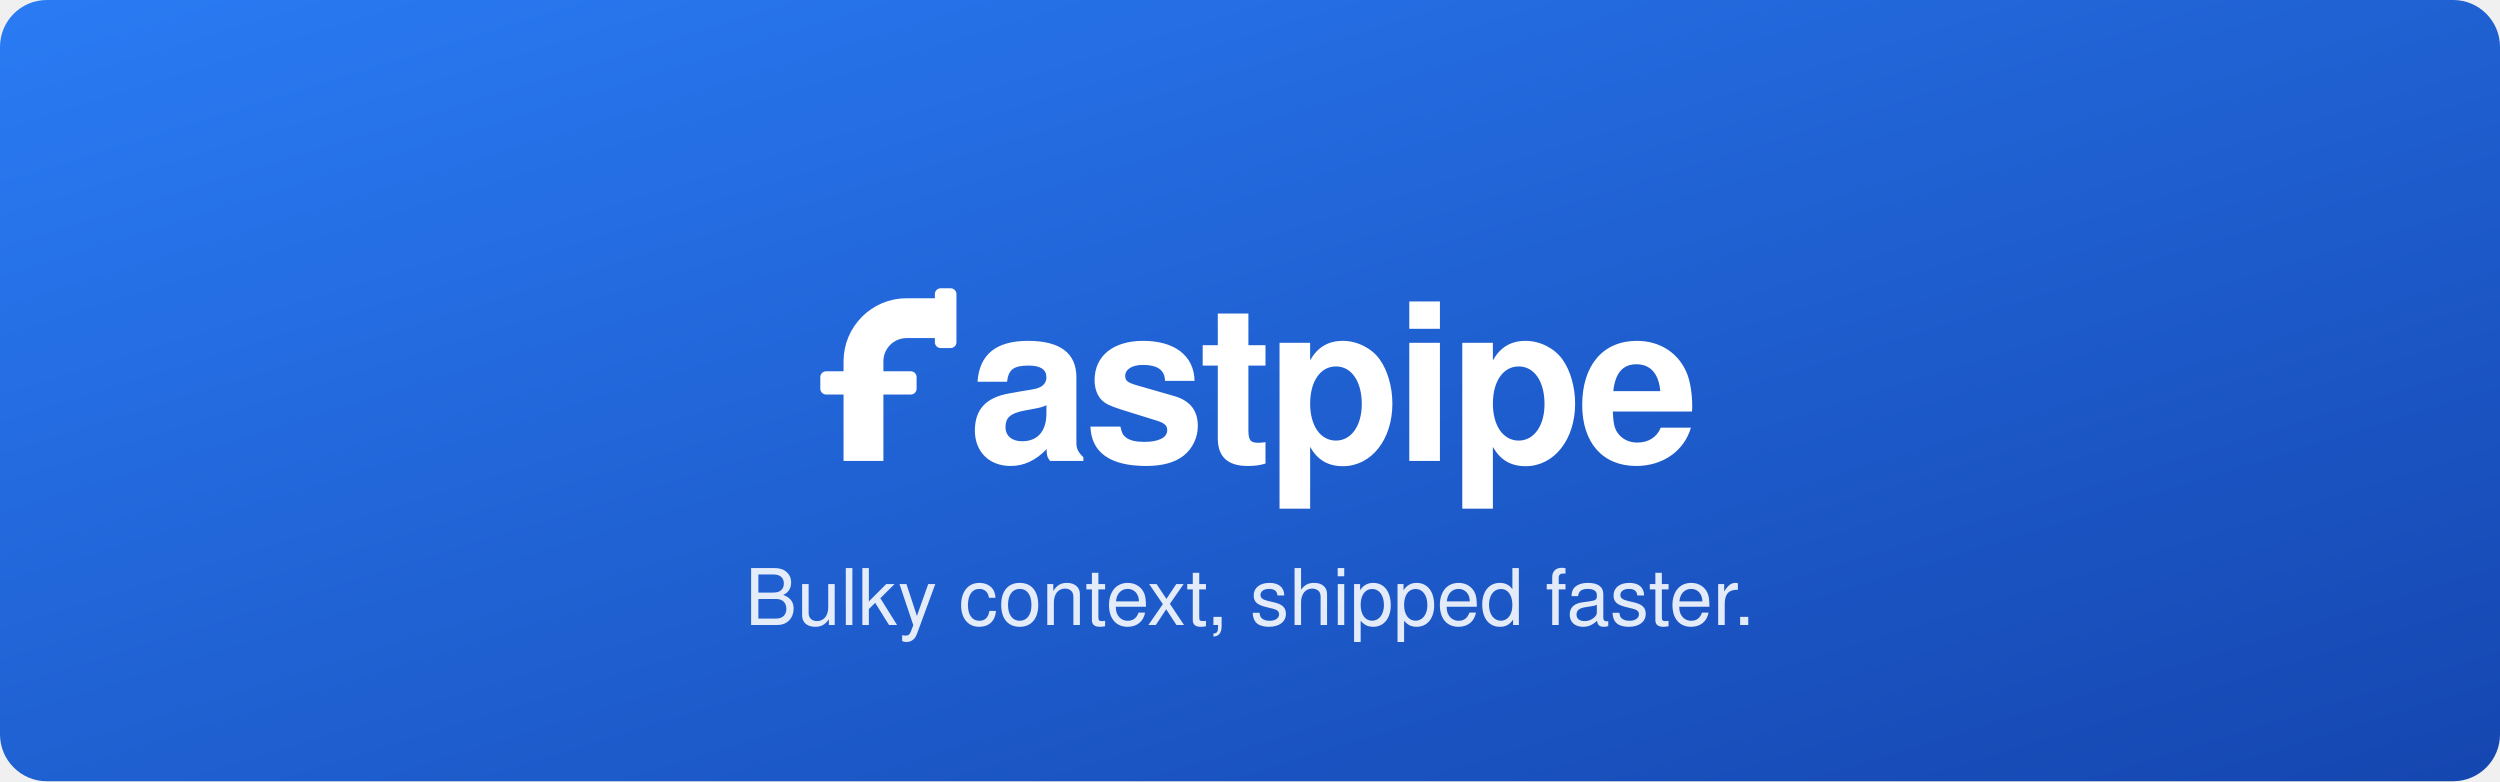
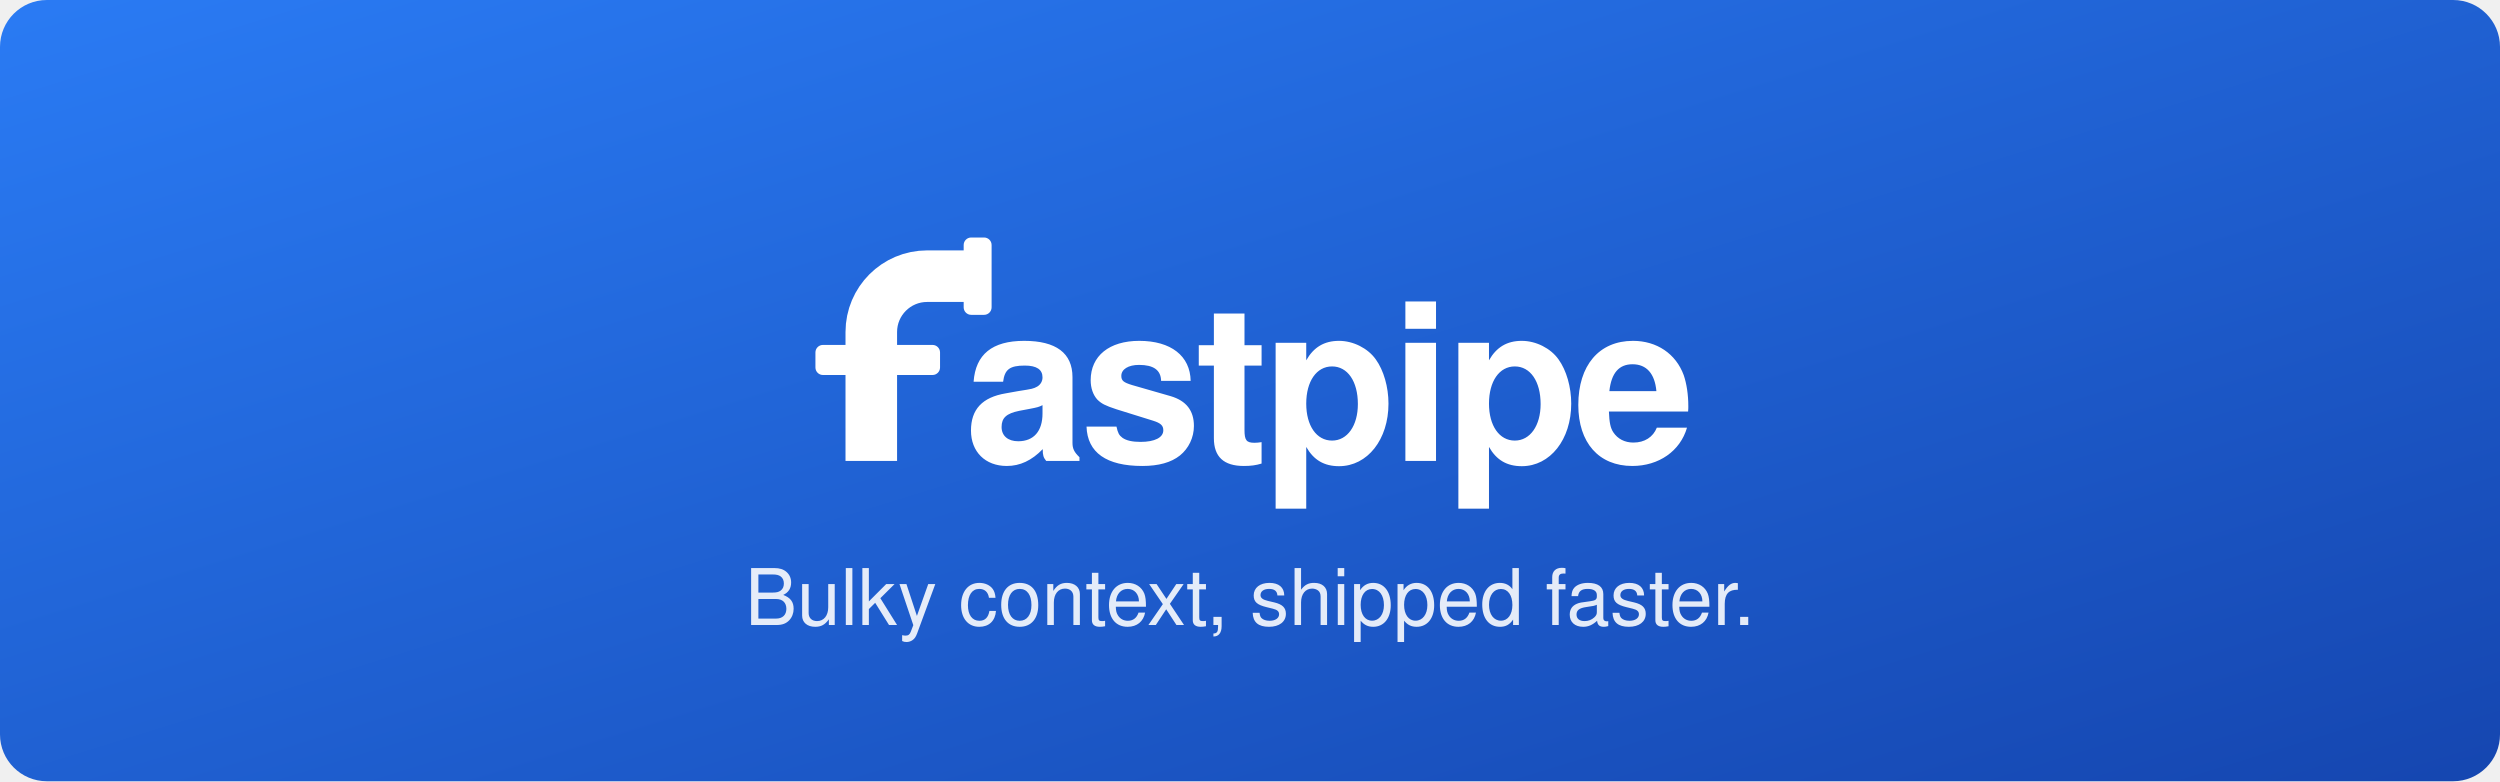
<svg xmlns="http://www.w3.org/2000/svg" viewBox="0 0 1280 400" width="1280" height="400" role="img" aria-label="fastpipe. Bulky context, shipped faster.">
  <defs>
    <linearGradient id="bg" x1="0" y1="0" x2="1" y2="1">
      <stop offset="0" stop-color="#2a7bf4" />
      <stop offset="1" stop-color="#1546b0" />
    </linearGradient>
  </defs>
  <rect width="1280" height="400" rx="24" fill="url(#bg)" />
-   <g transform="translate(404.7 140.8) scale(.85)">
+   <g transform="translate(397.7 112.8) scale(1.1)">
    <path d="M44 112V52A26 26 0 0 1 70 26H90" fill="none" stroke="#fff" stroke-width="24" stroke-linejoin="round" />
    <rect x="87" y="8" width="13" height="36" rx="3.5" fill="#fff" />
    <rect x="18" y="58" width="58" height="14" rx="3.5" fill="#fff" />
  </g>
-   <text x="496" y="236" fill="#fff" font-family="'Segoe UI Historic', 'Segoe UI', Helvetica, Arial, sans-serif" font-size="112" font-weight="700" letter-spacing="-3">astpipe</text>
+   <text x="494" y="236" fill="#fff" font-family="'Segoe UI Historic', 'Segoe UI', Helvetica, Arial, sans-serif" font-size="112" font-weight="700" letter-spacing="-3">astpipe</text>
  <text x="640" y="320" fill="#fff" fill-opacity=".88" text-anchor="middle" font-family="'Segoe UI Historic', 'Segoe UI', Helvetica, Arial, sans-serif" font-size="40" font-weight="500">Bulky context, shipped faster.</text>
</svg>
